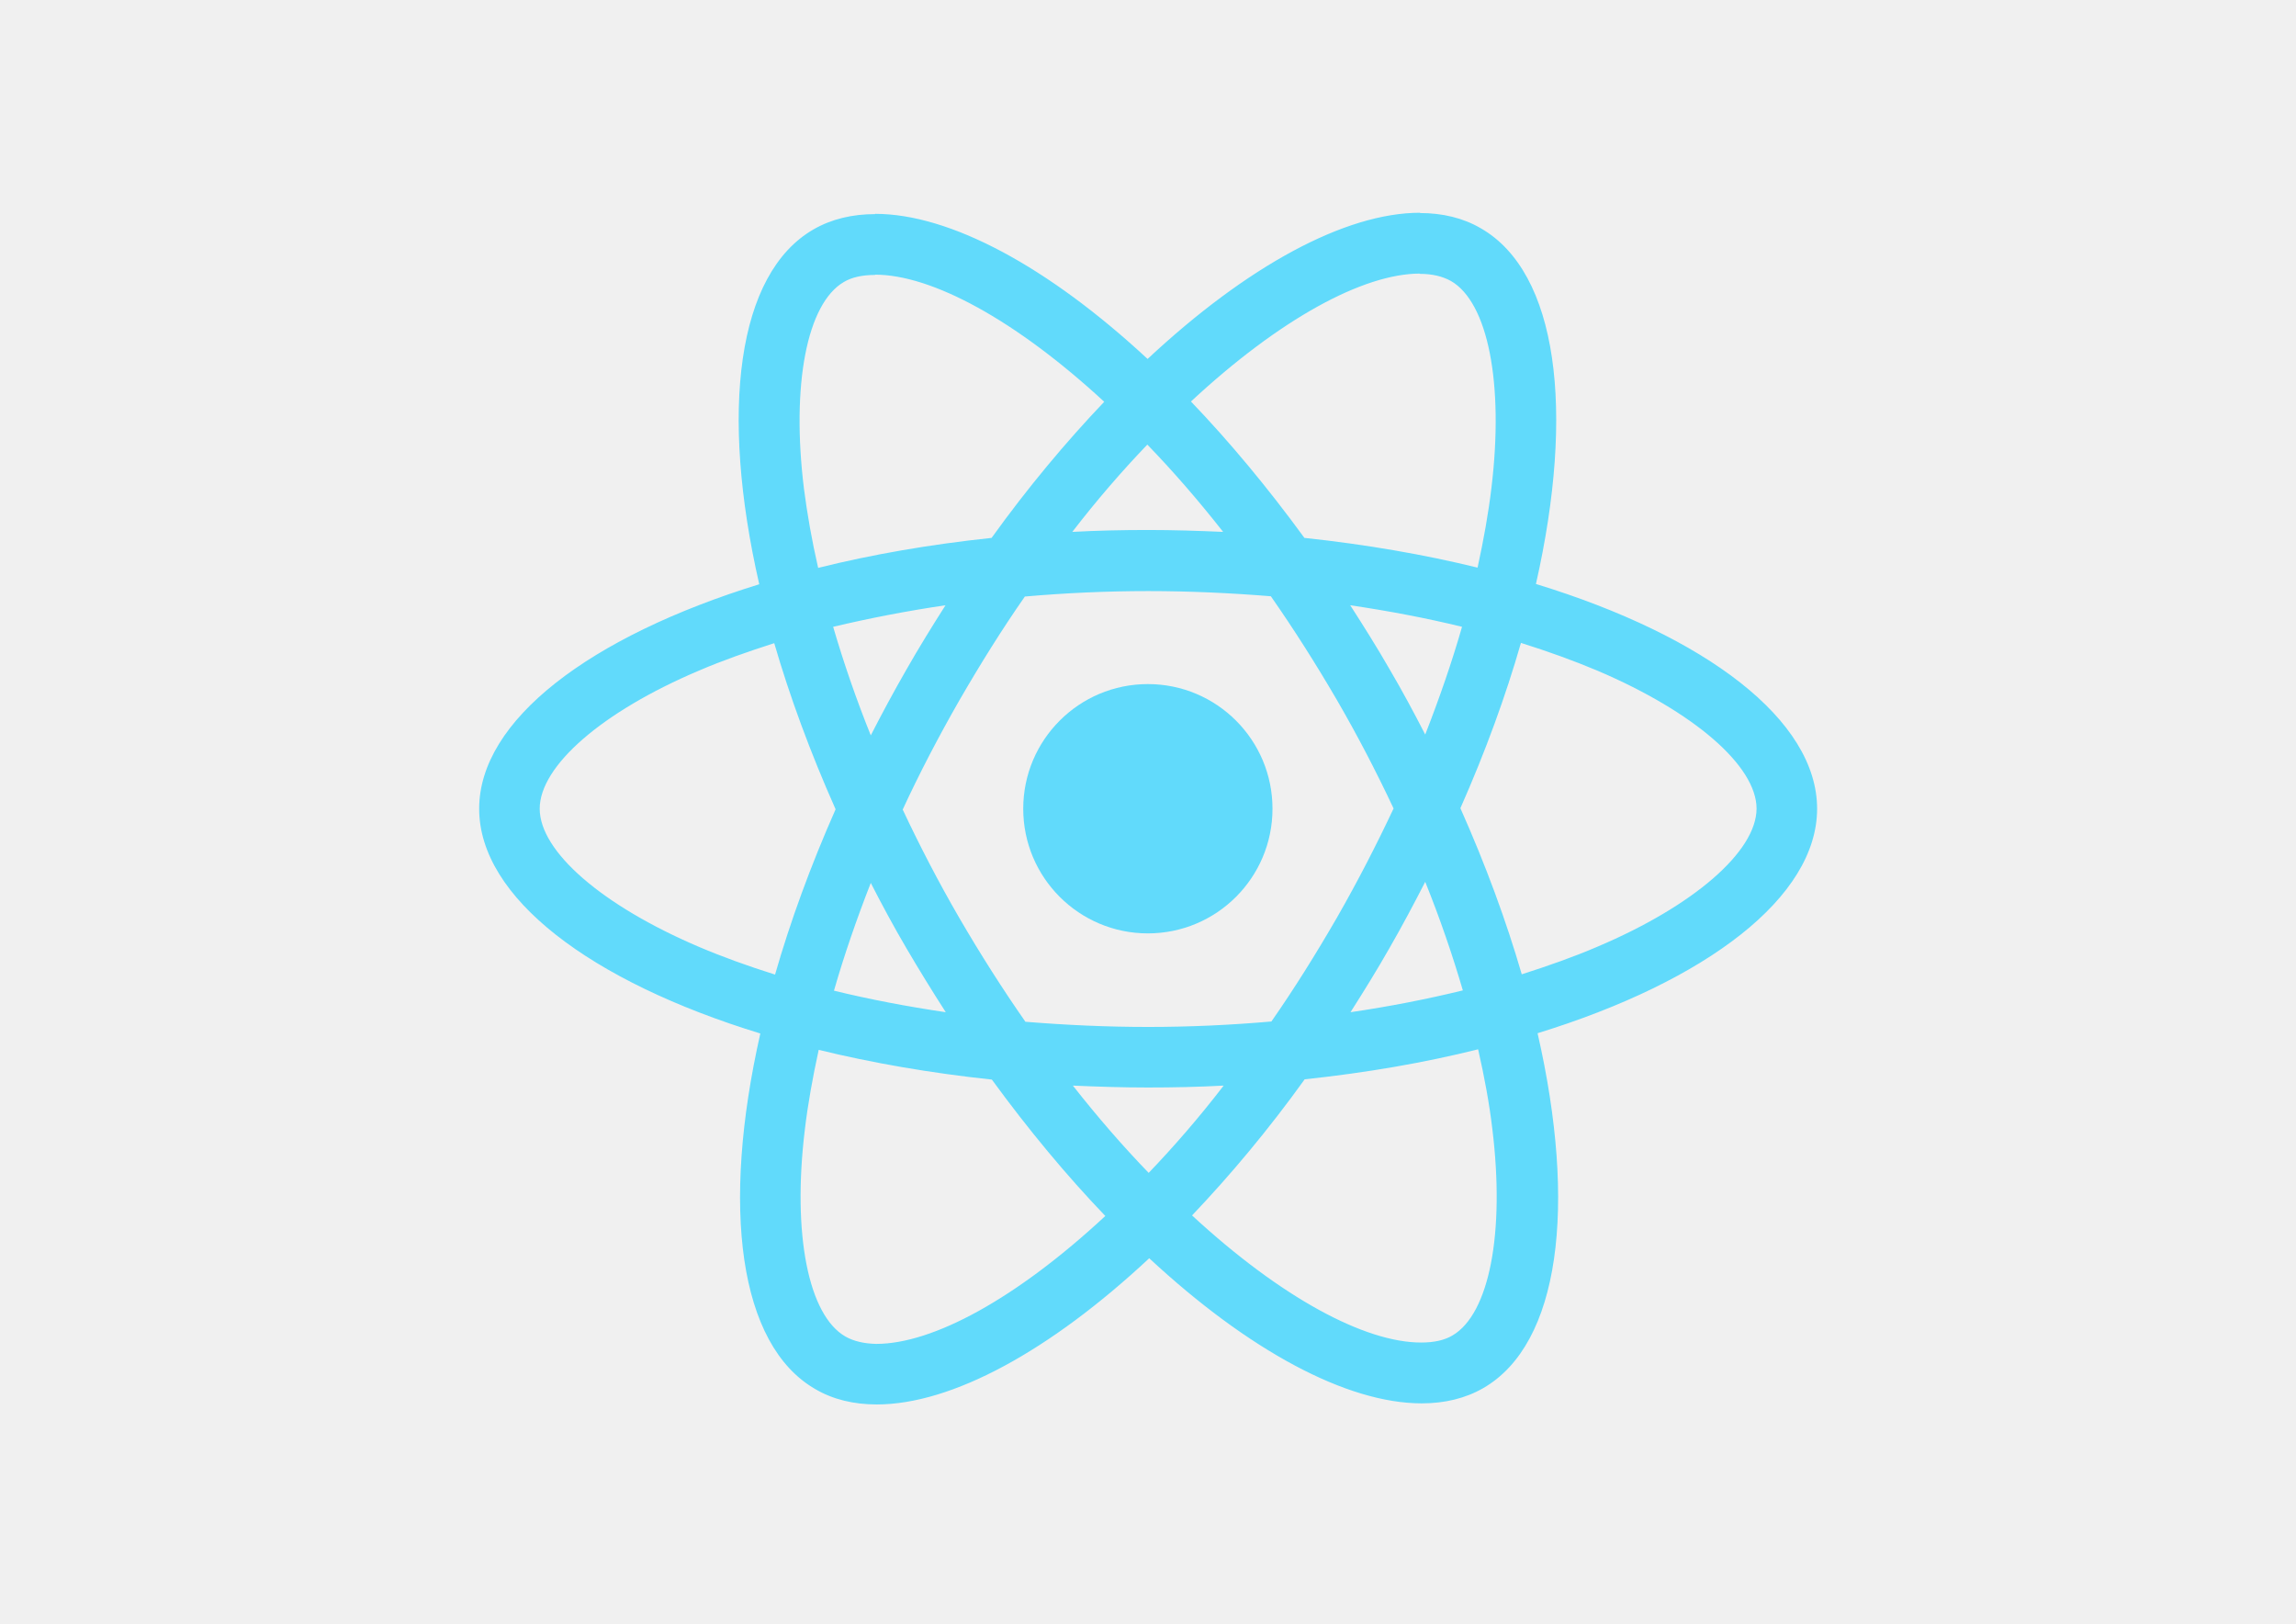
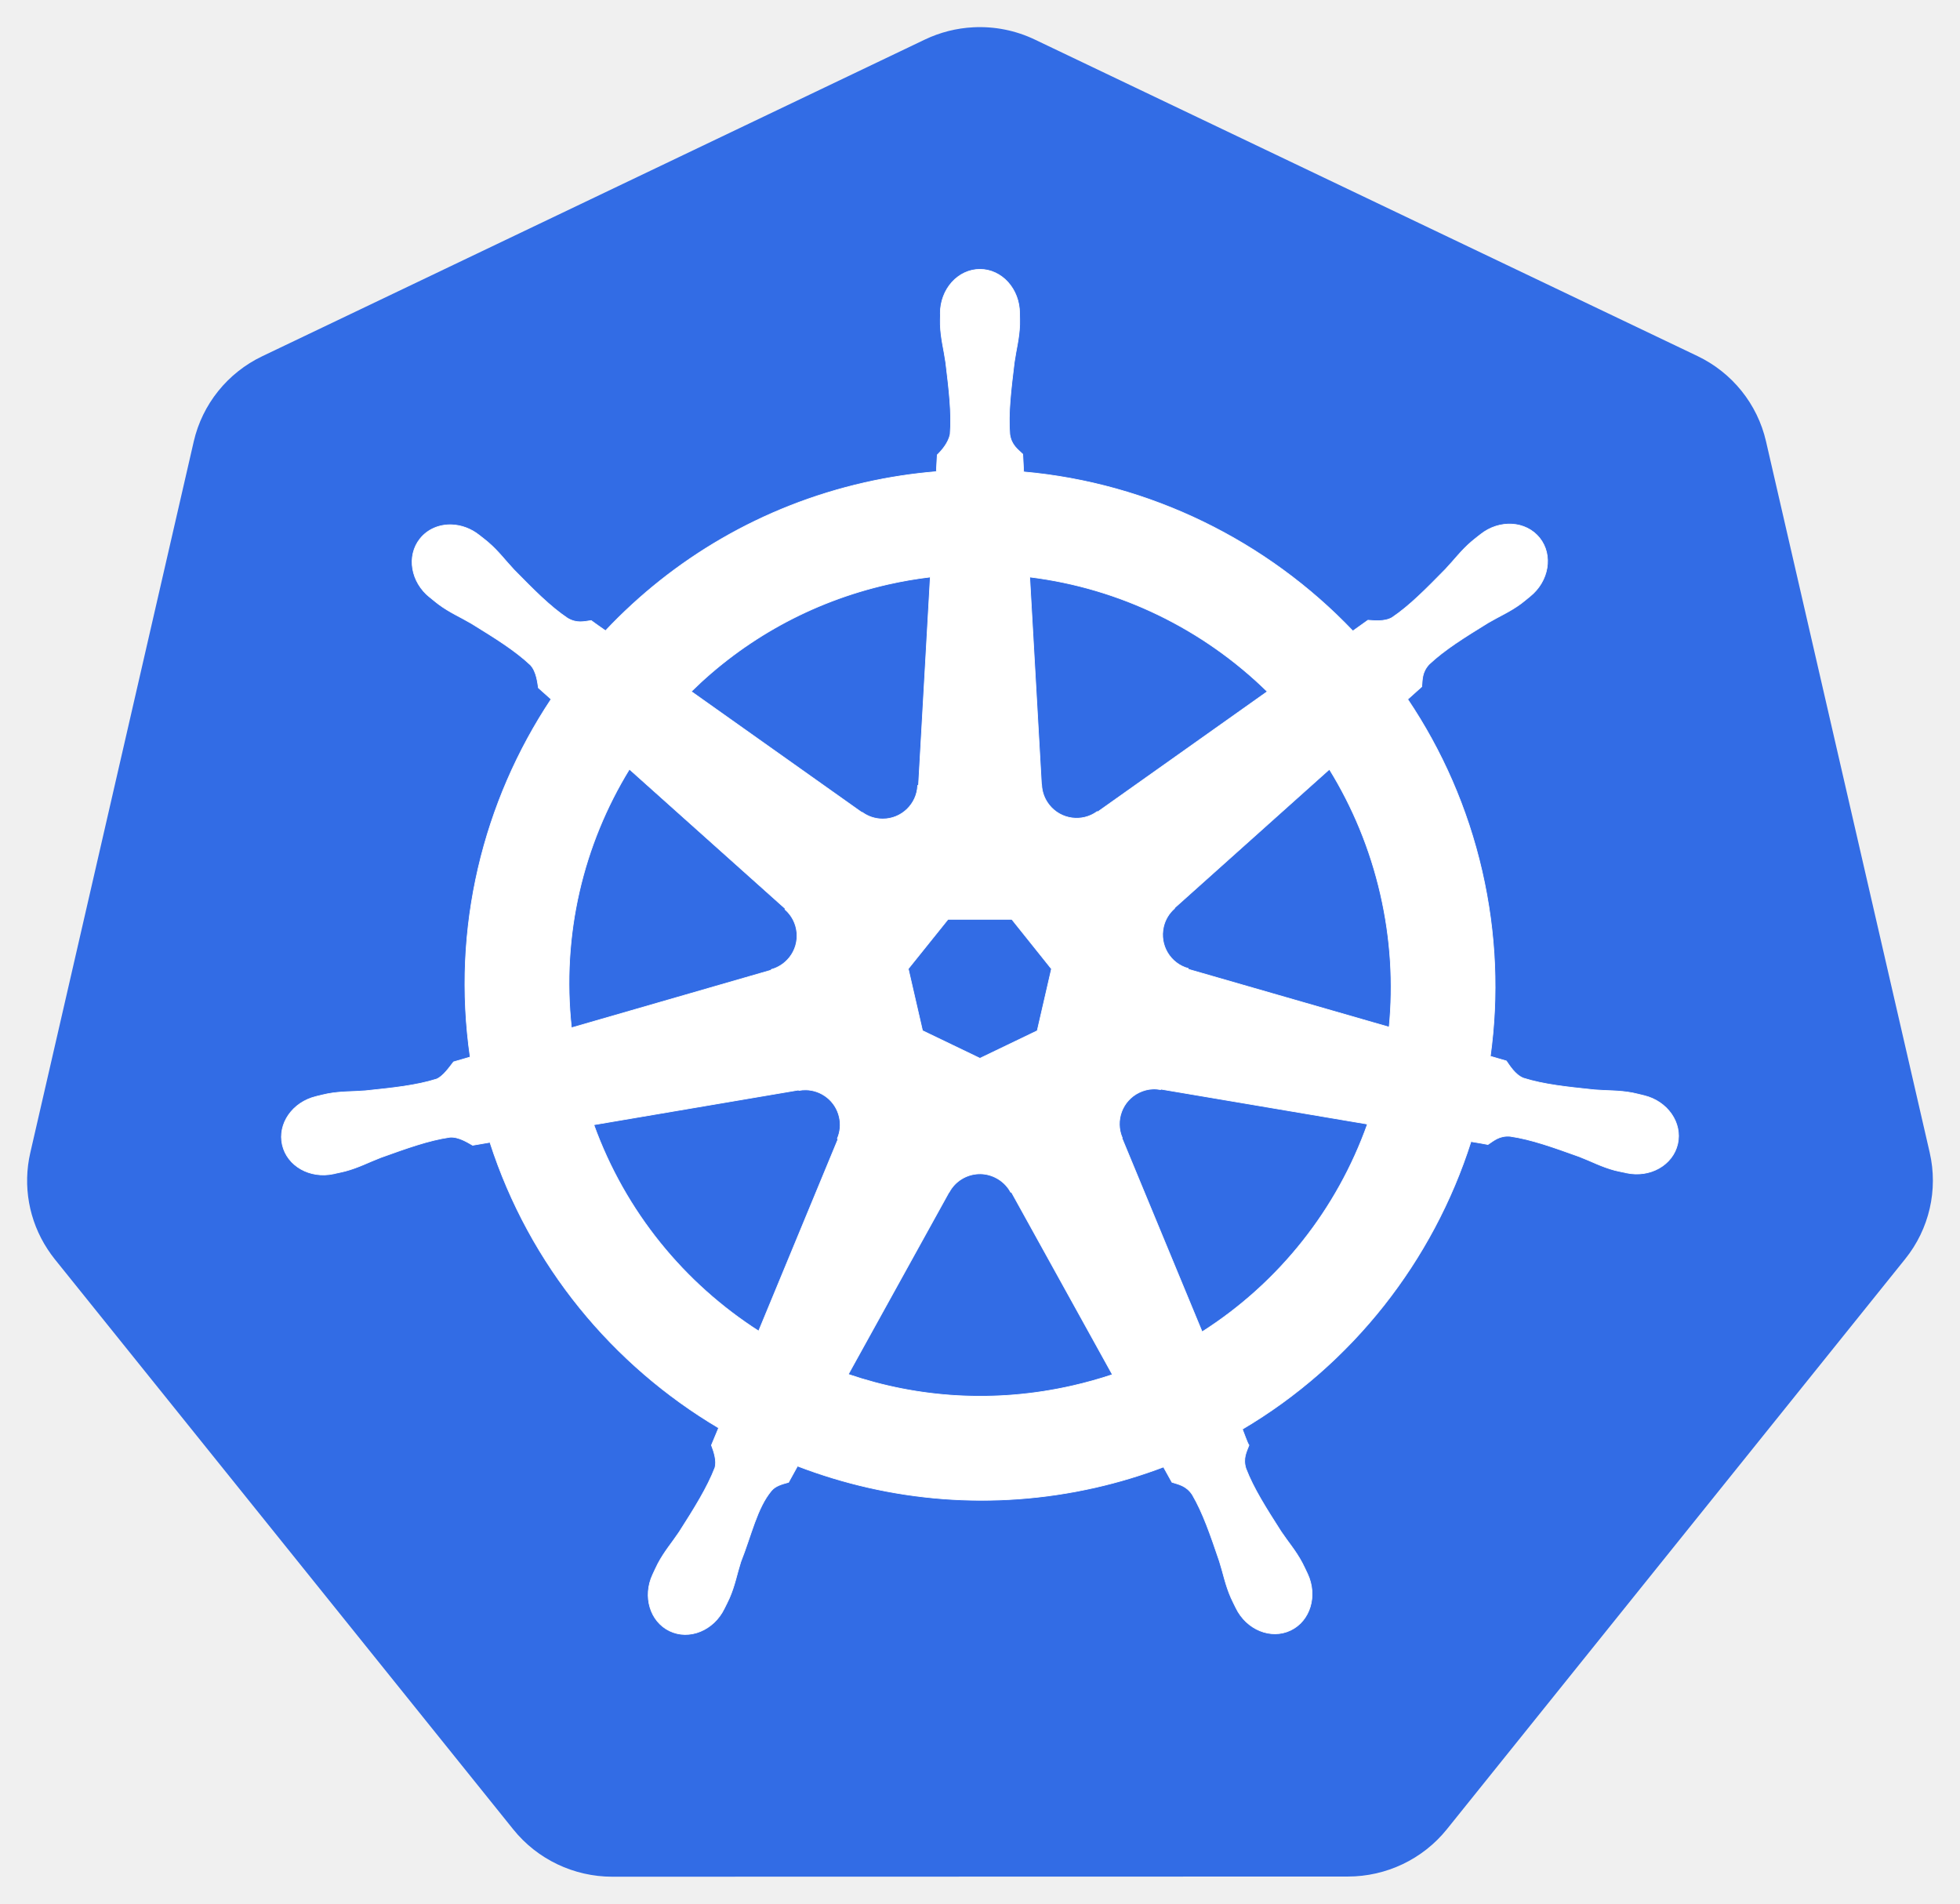
- <svg xmlns="http://www.w3.org/2000/svg" viewBox="0 0 841.9 595.3">
-   <g fill="#61DAFB">
-     <path d="M666.3 296.5c0-32.5-40.7-63.3-103.1-82.4 14.4-63.6 8-114.2-20.2-130.4-6.5-3.8-14.1-5.6-22.4-5.6v22.3c4.6 0 8.3.9 11.4 2.6 13.6 7.8 19.5 37.5 14.9 75.7-1.1 9.4-2.9 19.3-5.1 29.4-19.6-4.8-41-8.5-63.5-10.9-13.5-18.5-27.5-35.3-41.6-50 32.6-30.3 63.2-46.9 84-46.9V78c-27.5 0-63.5 19.6-99.9 53.6-36.4-33.8-72.4-53.2-99.9-53.2v22.3c20.7 0 51.4 16.5 84 46.6-14 14.7-28 31.4-41.3 49.9-22.6 2.4-44 6.1-63.6 11-2.3-10-4-19.7-5.2-29-4.7-38.2 1.1-67.9 14.6-75.8 3-1.8 6.9-2.6 11.5-2.6V78.5c-8.4 0-16 1.8-22.6 5.6-28.1 16.2-34.4 66.7-19.9 130.1-62.2 19.2-102.7 49.9-102.7 82.3 0 32.5 40.7 63.3 103.1 82.4-14.4 63.6-8 114.2 20.2 130.4 6.5 3.8 14.1 5.6 22.5 5.6 27.5 0 63.5-19.6 99.9-53.6 36.4 33.8 72.4 53.2 99.9 53.2 8.4 0 16-1.8 22.6-5.6 28.1-16.2 34.4-66.7 19.9-130.1 62-19.1 102.5-49.9 102.5-82.3zm-130.2-66.7c-3.7 12.9-8.3 26.2-13.5 39.5-4.1-8-8.4-16-13.1-24-4.6-8-9.5-15.8-14.4-23.4 14.2 2.1 27.9 4.7 41 7.9zm-45.8 106.5c-7.8 13.5-15.8 26.3-24.1 38.2-14.9 1.3-30 2-45.2 2-15.1 0-30.2-.7-45-1.9-8.3-11.9-16.4-24.6-24.2-38-7.6-13.1-14.5-26.4-20.8-39.8 6.2-13.4 13.2-26.8 20.7-39.9 7.8-13.5 15.8-26.3 24.1-38.2 14.9-1.3 30-2 45.2-2 15.1 0 30.2.7 45 1.9 8.3 11.9 16.4 24.6 24.2 38 7.6 13.1 14.5 26.4 20.8 39.8-6.3 13.4-13.2 26.8-20.7 39.9zm32.3-13c5.4 13.4 10 26.8 13.8 39.8-13.1 3.2-26.9 5.9-41.2 8 4.9-7.7 9.8-15.6 14.4-23.7 4.6-8 8.9-16.1 13-24.1zM421.2 430c-9.3-9.6-18.6-20.3-27.8-32 9 .4 18.2.7 27.5.7 9.4 0 18.7-.2 27.8-.7-9 11.7-18.3 22.4-27.5 32zm-74.4-58.9c-14.2-2.1-27.9-4.7-41-7.9 3.7-12.9 8.3-26.2 13.5-39.5 4.1 8 8.4 16 13.1 24 4.7 8 9.5 15.8 14.4 23.4zM420.7 163c9.3 9.6 18.6 20.3 27.8 32-9-.4-18.2-.7-27.5-.7-9.4 0-18.7.2-27.8.7 9-11.7 18.3-22.4 27.5-32zm-74 58.9c-4.9 7.7-9.8 15.6-14.4 23.7-4.6 8-8.9 16-13 24-5.4-13.4-10-26.8-13.8-39.8 13.1-3.1 26.9-5.8 41.2-7.9zm-90.5 125.2c-35.4-15.1-58.3-34.9-58.3-50.6 0-15.7 22.9-35.6 58.3-50.6 8.6-3.7 18-7 27.7-10.1 5.7 19.6 13.2 40 22.5 60.9-9.2 20.8-16.6 41.1-22.2 60.6-9.9-3.1-19.3-6.5-28-10.2zM310 490c-13.6-7.8-19.5-37.5-14.9-75.7 1.1-9.4 2.9-19.3 5.1-29.4 19.6 4.8 41 8.5 63.5 10.9 13.5 18.5 27.5 35.3 41.6 50-32.6 30.3-63.2 46.9-84 46.9-4.5-.1-8.3-1-11.3-2.7zm237.2-76.2c4.7 38.2-1.1 67.9-14.6 75.8-3 1.8-6.9 2.6-11.5 2.6-20.7 0-51.4-16.5-84-46.6 14-14.7 28-31.4 41.3-49.9 22.6-2.4 44-6.1 63.6-11 2.3 10.1 4.1 19.8 5.2 29.1zm38.5-66.7c-8.6 3.7-18 7-27.7 10.1-5.7-19.6-13.2-40-22.5-60.9 9.2-20.8 16.6-41.1 22.2-60.6 9.9 3.1 19.3 6.5 28.1 10.2 35.4 15.1 58.3 34.9 58.3 50.6-.1 15.7-23 35.6-58.4 50.6zM320.8 78.4z" />
-     <circle cx="420.9" cy="296.5" r="45.7" />
-     <path d="M520.5 78.1z" />
+ <svg xmlns="http://www.w3.org/2000/svg" width="722.846" height="701.966" id="svg2" version="1.1">
+   <defs id="defs4" />
+   <g id="layer1" transform="translate(-6.326094,-174.7524)">
+     <g id="g3052">
+       <path style="fill:#326ce5;fill-opacity:1;stroke:#ffffff;stroke-width:0;stroke-miterlimit:4;stroke-opacity:1;stroke-dasharray:none" d="m 365.312,184.812 a 46.725,46.342 0 0 0 -17.906,4.531 l -244.344,116.75 a 46.725,46.342 0 0 0 -25.281,31.438 L 17.5,599.781 A 46.725,46.342 0 0 0 23.844,635.312 46.725,46.342 0 0 0 26.5,639 l 169.125,210.281 a 46.725,46.342 0 0 0 36.531,17.438 L 503.375,866.656 A 46.725,46.342 0 0 0 539.906,849.25 L 708.969,638.938 A 46.725,46.342 0 0 0 718,599.719 l -60.375,-262.25 a 46.725,46.342 0 0 0 -25.281,-31.438 l -244.375,-116.688 A 46.725,46.342 0 0 0 365.312,184.812 z" id="path3055" />
+       <path id="path3059" d="m 367.734,274.06 c -8.077,8.2e-4 -14.626,7.276 -14.625,16.25 1e-5,0.138 0.028,0.269 0.031,0.406 -0.012,1.219 -0.071,2.688 -0.031,3.75 0.193,5.176 1.321,9.137 2,13.906 1.23,10.207 2.261,18.667 1.625,26.531 -0.619,2.965 -2.803,5.677 -4.75,7.562 l -0.344,6.188 c -8.777,0.727 -17.612,2.059 -26.438,4.062 -37.975,8.622 -70.67,28.183 -95.562,54.594 -1.615,-1.102 -4.441,-3.129 -5.281,-3.75 -2.611,0.353 -5.25,1.158 -8.688,-0.844 -6.545,-4.406 -12.506,-10.487 -19.719,-17.812 -3.305,-3.504 -5.698,-6.841 -9.625,-10.219 -0.892,-0.767 -2.253,-1.805 -3.25,-2.594 -3.07,-2.448 -6.691,-3.724 -10.188,-3.844 -4.496,-0.154 -8.824,1.604 -11.656,5.156 -5.035,6.315 -3.423,15.968 3.594,21.562 0.071,0.057 0.147,0.101 0.219,0.156 0.964,0.782 2.145,1.783 3.031,2.438 4.167,3.077 7.973,4.651 12.125,7.094 8.747,5.402 15.998,9.881 21.75,15.281 2.246,2.394 2.639,6.613 2.938,8.438 l 4.688,4.188 c -25.093,37.764 -36.707,84.409 -29.844,131.938 l -6.125,1.781 c -1.614,2.085 -3.895,5.365 -6.281,6.344 -7.525,2.37 -15.994,3.241 -26.219,4.312 -4.8,0.399 -8.942,0.161 -14.031,1.125 -1.12,0.212 -2.681,0.619 -3.906,0.906 -0.043,0.009 -0.082,0.022 -0.125,0.031 -0.067,0.015 -0.155,0.048 -0.219,0.062 -8.62,2.083 -14.158,10.006 -12.375,17.812 1.783,7.808 10.203,12.557 18.875,10.688 0.063,-0.014 0.153,-0.017 0.219,-0.031 0.098,-0.022 0.184,-0.07 0.281,-0.094 1.209,-0.265 2.724,-0.561 3.781,-0.844 5.003,-1.34 8.627,-3.308 13.125,-5.031 9.677,-3.471 17.692,-6.37 25.5,-7.5 3.261,-0.255 6.697,2.012 8.406,2.969 l 6.375,-1.094 c 14.67,45.483 45.414,82.245 84.344,105.312 l -2.656,6.375 c 0.957,2.475 2.013,5.825 1.3,8.269 -2.839,7.361 -7.701,15.131 -13.238,23.793 -2.681,4.002 -5.425,7.108 -7.844,11.688 -0.579,1.096 -1.316,2.779 -1.875,3.938 -3.759,8.042 -1.002,17.305 6.219,20.781 7.266,3.498 16.284,-0.191 20.188,-8.25 0.006,-0.011 0.026,-0.02 0.031,-0.031 0.004,-0.009 -0.004,-0.022 0,-0.031 0.556,-1.143 1.344,-2.644 1.812,-3.719 2.072,-4.747 2.762,-8.815 4.219,-13.406 3.87,-9.72 5.996,-19.919 11.323,-26.274 1.459,-1.74 3.837,-2.409 6.302,-3.07 l 3.312,-6 c 33.938,13.027 71.927,16.522 109.875,7.906 8.657,-1.966 17.014,-4.509 25.094,-7.562 0.931,1.651 2.661,4.826 3.125,5.625 2.506,0.815 5.24,1.236 7.469,4.531 3.985,6.809 6.711,14.864 10.031,24.594 1.457,4.591 2.178,8.659 4.25,13.406 0.472,1.082 1.256,2.605 1.812,3.75 3.895,8.085 12.942,11.787 20.219,8.281 7.22,-3.478 9.98,-12.74 6.219,-20.781 -0.559,-1.158 -1.327,-2.842 -1.906,-3.938 -2.419,-4.58 -5.163,-7.654 -7.844,-11.656 -5.537,-8.662 -10.13,-15.858 -12.969,-23.219 -1.187,-3.797 0.2,-6.158 1.125,-8.625 -0.554,-0.635 -1.739,-4.22 -2.438,-5.906 40.457,-23.888 70.299,-62.021 84.312,-106.062 1.892,0.297 5.182,0.879 6.25,1.094 2.2,-1.451 4.222,-3.344 8.188,-3.031 7.808,1.129 15.823,4.03 25.5,7.5 4.498,1.723 8.122,3.723 13.125,5.062 1.057,0.283 2.572,0.547 3.781,0.812 0.097,0.024 0.183,0.071 0.281,0.094 0.065,0.015 0.156,0.017 0.219,0.031 8.672,1.867 17.094,-2.879 18.875,-10.688 1.781,-7.807 -3.754,-15.732 -12.375,-17.812 -1.254,-0.285 -3.032,-0.769 -4.25,-1 -5.089,-0.964 -9.231,-0.726 -14.031,-1.125 -10.225,-1.071 -18.694,-1.943 -26.219,-4.312 -3.068,-1.19 -5.251,-4.841 -6.313,-6.344 l -5.906,-1.719 c 3.062,-22.154 2.237,-45.211 -3.062,-68.281 -5.348,-23.285 -14.8,-44.581 -27.406,-63.344 1.515,-1.377 4.376,-3.911 5.188,-4.656 0.237,-2.624 0.033,-5.376 2.75,-8.281 5.751,-5.401 13.003,-9.879 21.75,-15.281 4.152,-2.443 7.99,-4.017 12.156,-7.094 0.942,-0.696 2.229,-1.798 3.219,-2.594 7.015,-5.596 8.631,-15.248 3.594,-21.562 -5.037,-6.314 -14.797,-6.909 -21.812,-1.312 -0.999,0.791 -2.354,1.823 -3.25,2.594 -3.926,3.378 -6.351,6.714 -9.656,10.219 -7.212,7.326 -13.174,13.438 -19.719,17.844 -2.836,1.651 -6.99,1.08 -8.875,0.969 l -5.562,3.969 c -31.719,-33.261 -74.905,-54.525 -121.406,-58.656 -0.13,-1.949 -0.3,-5.471 -0.344,-6.531 -1.904,-1.822 -4.203,-3.377 -4.781,-7.312 -0.636,-7.864 0.426,-16.325 1.656,-26.531 0.679,-4.769 1.807,-8.73 2,-13.906 0.044,-1.177 -0.026,-2.884 -0.031,-4.156 -9.6e-4,-8.974 -6.548,-16.251 -14.625,-16.25 z m -18.312,113.438 -4.344,76.719 -0.312,0.156 c -0.291,6.863 -5.94,12.344 -12.875,12.344 -2.841,0 -5.463,-0.912 -7.594,-2.469 l -0.125,0.062 -62.906,-44.594 c 19.334,-19.011 44.063,-33.06 72.562,-39.531 5.206,-1.182 10.41,-2.059 15.594,-2.688 z m 36.656,0 c 33.273,4.092 64.045,19.159 87.625,42.25 l -62.5,44.312 -0.219,-0.094 c -5.547,4.052 -13.363,3.046 -17.688,-2.375 -1.771,-2.221 -2.701,-4.832 -2.812,-7.469 l -0.062,-0.031 z m -147.625,70.875 57.438,51.375 -0.062,0.312 c 5.184,4.507 5.949,12.328 1.625,17.75 -1.771,2.221 -4.142,3.711 -6.688,4.406 l -0.062,0.25 -73.625,21.25 c -3.747,-34.265 4.329,-67.574 21.375,-95.344 z m 258.156,0.031 c 8.534,13.833 14.997,29.282 18.844,46.031 3.801,16.548 4.755,33.067 3.188,49.031 l -74,-21.312 -0.062,-0.312 c -6.627,-1.811 -10.699,-8.552 -9.156,-15.312 0.632,-2.77 2.102,-5.113 4.094,-6.844 l -0.031,-0.156 57.125,-51.125 z m -140.656,55.312 23.531,0 14.625,18.281 -5.25,22.812 -21.125,10.156 -21.188,-10.188 -5.25,-22.812 z m 75.438,62.562 c 1,-0.051 1.996,0.04 2.969,0.219 l 0.125,-0.156 76.156,12.875 c -11.146,31.313 -32.473,58.44 -60.969,76.594 l -29.562,-71.406 0.094,-0.125 c -2.716,-6.31 0.002,-13.71 6.25,-16.719 1.6,-0.77 3.271,-1.197 4.938,-1.281 z m -127.906,0.312 c 5.812,0.082 11.025,4.115 12.375,10.031 0.632,2.77 0.325,5.514 -0.719,7.938 l 0.219,0.281 -29.25,70.688 c -27.347,-17.549 -49.129,-43.824 -60.781,-76.062 l 75.5,-12.812 0.125,0.156 c 0.845,-0.155 1.701,-0.23 2.531,-0.219 z m 63.781,30.969 c 2.024,-0.074 4.079,0.341 6.031,1.281 2.56,1.233 4.537,3.173 5.781,5.5 l 0.281,0 37.219,67.25 c -4.83,1.619 -9.796,3.003 -14.875,4.156 -28.465,6.463 -56.839,4.505 -82.531,-4.25 l 37.125,-67.125 0.062,0 c 2.228,-4.164 6.452,-6.649 10.906,-6.812 z" style="font-size:medium;font-style:normal;font-variant:normal;font-weight:normal;font-stretch:normal;text-indent:0;text-align:start;text-decoration:none;line-height:normal;letter-spacing:normal;word-spacing:normal;text-transform:none;direction:ltr;block-progression:tb;writing-mode:lr-tb;text-anchor:start;baseline-shift:baseline;color:#000000;fill:#ffffff;fill-opacity:1;stroke:#ffffff;stroke-width:0.25;stroke-miterlimit:4;stroke-opacity:1;stroke-dasharray:none;marker:none;visibility:visible;display:inline;overflow:visible;enable-background:accumulate;font-family:Sans;-inkscape-font-specification:Sans" />
+     </g>
  </g>
</svg>
